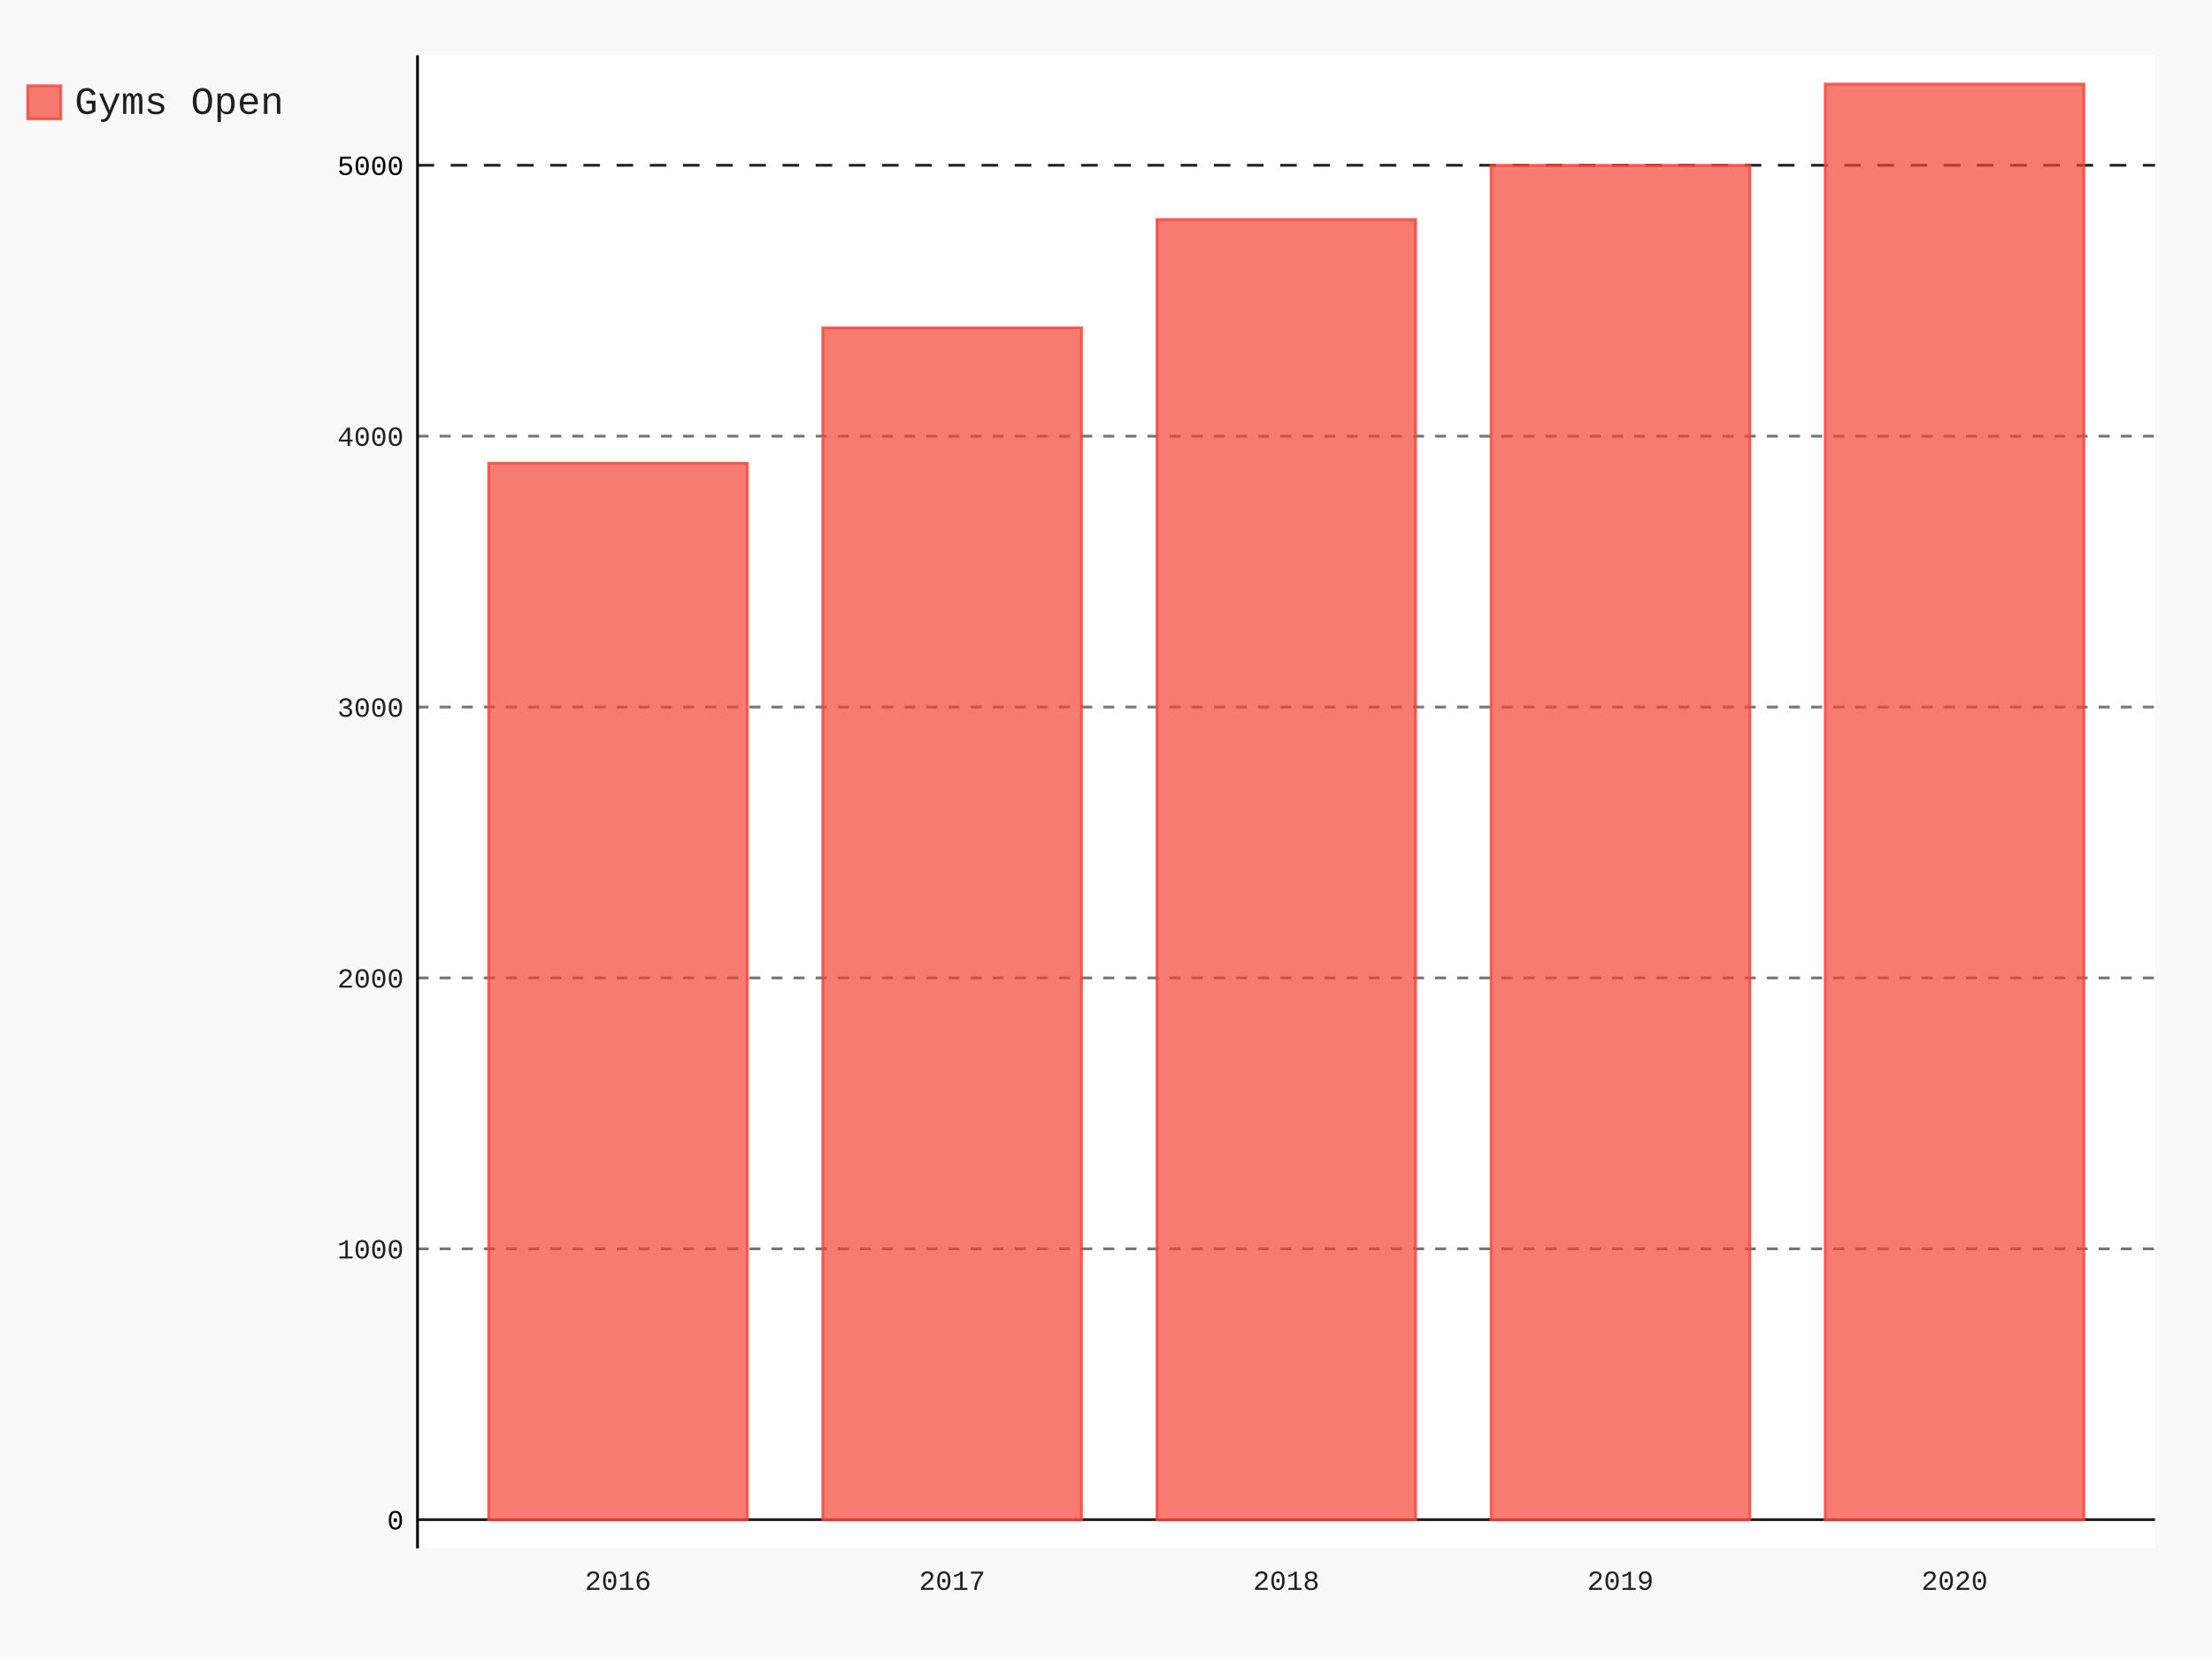
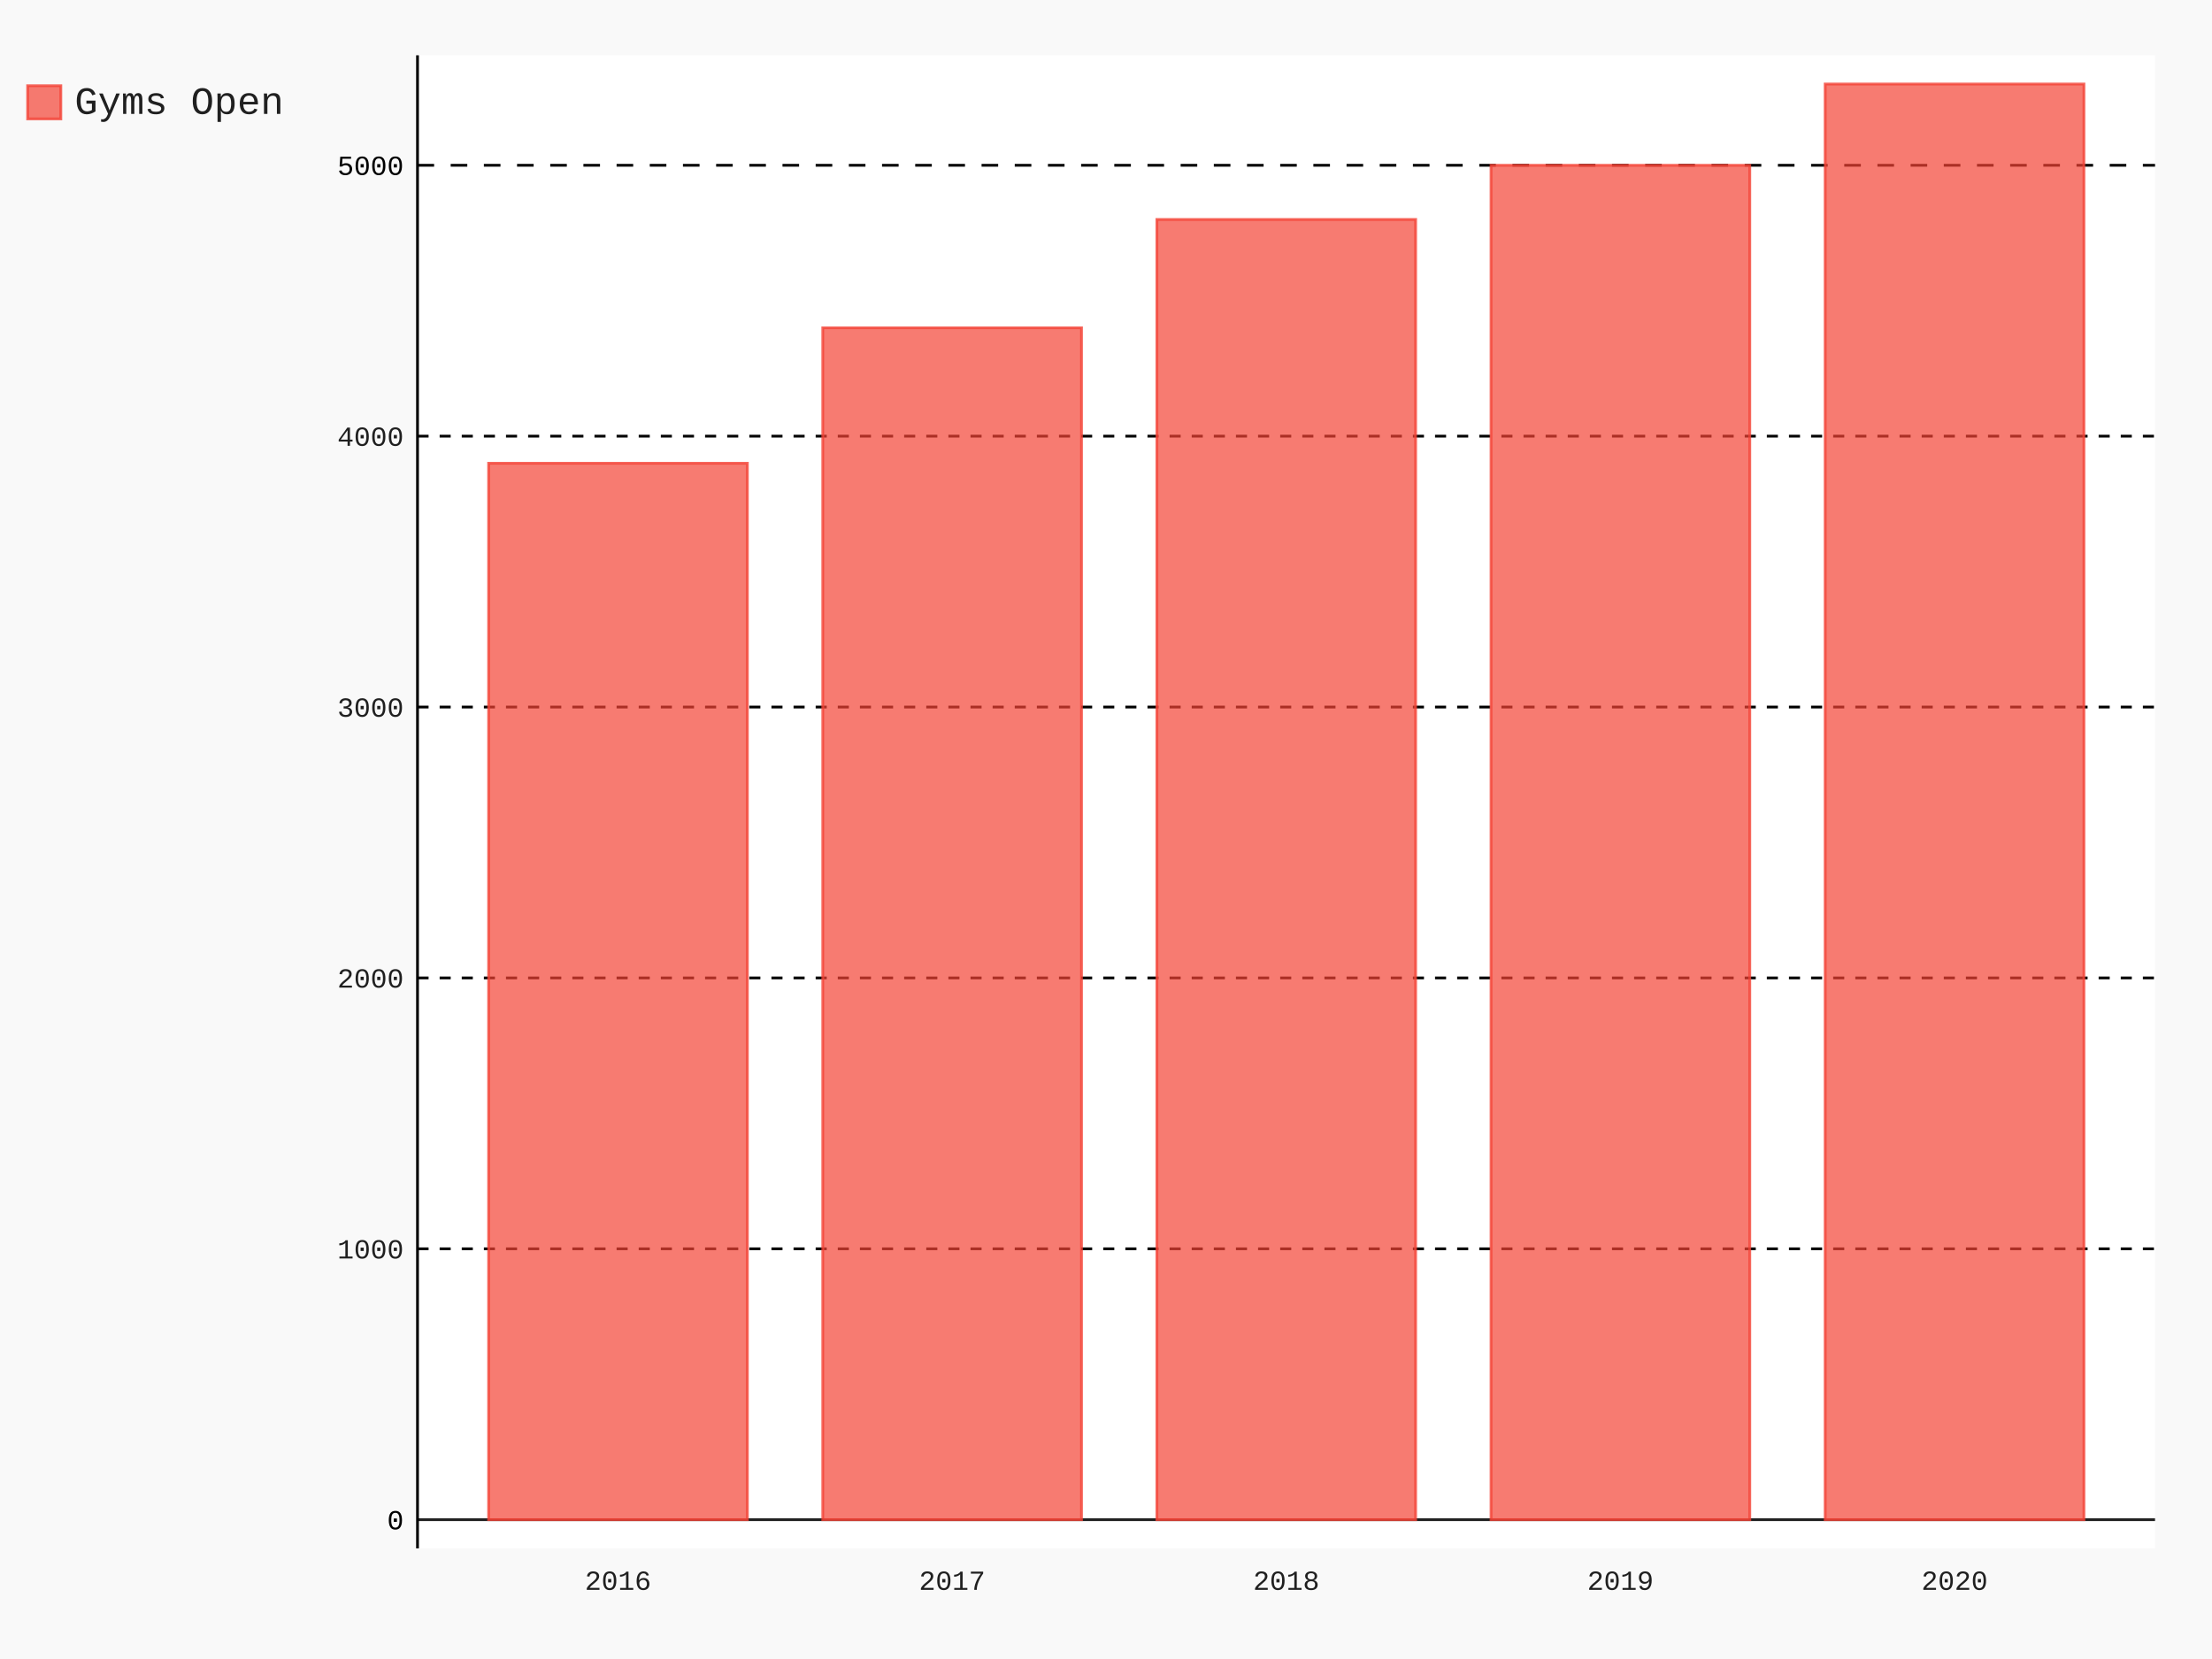
- <svg xmlns="http://www.w3.org/2000/svg" id="chart-75459f4b-f184-48b7-b9d0-23a53d6a025a" class="pygal-chart" viewBox="0 0 800 600">
+ <svg xmlns="http://www.w3.org/2000/svg" id="chart-0e53b042-22c6-4a18-87fa-6162ef05ec58" class="pygal-chart" viewBox="0 0 800 600">
  <defs>
-     <style type="text/css">#chart-75459f4b-f184-48b7-b9d0-23a53d6a025a{-webkit-user-select:none;-webkit-font-smoothing:antialiased;font-family:Consolas,"Liberation Mono",Menlo,Courier,monospace}#chart-75459f4b-f184-48b7-b9d0-23a53d6a025a .title{font-family:Consolas,"Liberation Mono",Menlo,Courier,monospace;font-size:16px}#chart-75459f4b-f184-48b7-b9d0-23a53d6a025a .legends .legend text{font-family:Consolas,"Liberation Mono",Menlo,Courier,monospace;font-size:14px}#chart-75459f4b-f184-48b7-b9d0-23a53d6a025a .axis text{font-family:Consolas,"Liberation Mono",Menlo,Courier,monospace;font-size:10px}#chart-75459f4b-f184-48b7-b9d0-23a53d6a025a .axis text.major{font-family:Consolas,"Liberation Mono",Menlo,Courier,monospace;font-size:10px}#chart-75459f4b-f184-48b7-b9d0-23a53d6a025a .text-overlay text.value{font-family:Consolas,"Liberation Mono",Menlo,Courier,monospace;font-size:16px}#chart-75459f4b-f184-48b7-b9d0-23a53d6a025a .text-overlay text.label{font-family:Consolas,"Liberation Mono",Menlo,Courier,monospace;font-size:10px}#chart-75459f4b-f184-48b7-b9d0-23a53d6a025a .tooltip{font-family:Consolas,"Liberation Mono",Menlo,Courier,monospace;font-size:14px}#chart-75459f4b-f184-48b7-b9d0-23a53d6a025a text.no_data{font-family:Consolas,"Liberation Mono",Menlo,Courier,monospace;font-size:64px}
- #chart-75459f4b-f184-48b7-b9d0-23a53d6a025a{background-color:rgba(249,249,249,1)}#chart-75459f4b-f184-48b7-b9d0-23a53d6a025a path,#chart-75459f4b-f184-48b7-b9d0-23a53d6a025a line,#chart-75459f4b-f184-48b7-b9d0-23a53d6a025a rect,#chart-75459f4b-f184-48b7-b9d0-23a53d6a025a circle{-webkit-transition:150ms;-moz-transition:150ms;transition:150ms}#chart-75459f4b-f184-48b7-b9d0-23a53d6a025a .graph &gt; .background{fill:rgba(249,249,249,1)}#chart-75459f4b-f184-48b7-b9d0-23a53d6a025a .plot &gt; .background{fill:rgba(255,255,255,1)}#chart-75459f4b-f184-48b7-b9d0-23a53d6a025a .graph{fill:rgba(0,0,0,.87)}#chart-75459f4b-f184-48b7-b9d0-23a53d6a025a text.no_data{fill:rgba(0,0,0,1)}#chart-75459f4b-f184-48b7-b9d0-23a53d6a025a .title{fill:rgba(0,0,0,1)}#chart-75459f4b-f184-48b7-b9d0-23a53d6a025a .legends .legend text{fill:rgba(0,0,0,.87)}#chart-75459f4b-f184-48b7-b9d0-23a53d6a025a .legends .legend:hover text{fill:rgba(0,0,0,1)}#chart-75459f4b-f184-48b7-b9d0-23a53d6a025a .axis .line{stroke:rgba(0,0,0,1)}#chart-75459f4b-f184-48b7-b9d0-23a53d6a025a .axis .guide.line{stroke:rgba(0,0,0,.54)}#chart-75459f4b-f184-48b7-b9d0-23a53d6a025a .axis .major.line{stroke:rgba(0,0,0,.87)}#chart-75459f4b-f184-48b7-b9d0-23a53d6a025a .axis text.major{fill:rgba(0,0,0,1)}#chart-75459f4b-f184-48b7-b9d0-23a53d6a025a .axis.y .guides:hover .guide.line,#chart-75459f4b-f184-48b7-b9d0-23a53d6a025a .line-graph .axis.x .guides:hover .guide.line,#chart-75459f4b-f184-48b7-b9d0-23a53d6a025a .stackedline-graph .axis.x .guides:hover .guide.line,#chart-75459f4b-f184-48b7-b9d0-23a53d6a025a .xy-graph .axis.x .guides:hover .guide.line{stroke:rgba(0,0,0,1)}#chart-75459f4b-f184-48b7-b9d0-23a53d6a025a .axis .guides:hover text{fill:rgba(0,0,0,1)}#chart-75459f4b-f184-48b7-b9d0-23a53d6a025a .reactive{fill-opacity:.7;stroke-opacity:.8}#chart-75459f4b-f184-48b7-b9d0-23a53d6a025a .ci{stroke:rgba(0,0,0,.87)}#chart-75459f4b-f184-48b7-b9d0-23a53d6a025a .reactive.active,#chart-75459f4b-f184-48b7-b9d0-23a53d6a025a .active .reactive{fill-opacity:.8;stroke-opacity:.9;stroke-width:4}#chart-75459f4b-f184-48b7-b9d0-23a53d6a025a .ci .reactive.active{stroke-width:1.5}#chart-75459f4b-f184-48b7-b9d0-23a53d6a025a .series text{fill:rgba(0,0,0,1)}#chart-75459f4b-f184-48b7-b9d0-23a53d6a025a .tooltip rect{fill:rgba(255,255,255,1);stroke:rgba(0,0,0,1);-webkit-transition:opacity 150ms;-moz-transition:opacity 150ms;transition:opacity 150ms}#chart-75459f4b-f184-48b7-b9d0-23a53d6a025a .tooltip .label{fill:rgba(0,0,0,.87)}#chart-75459f4b-f184-48b7-b9d0-23a53d6a025a .tooltip .label{fill:rgba(0,0,0,.87)}#chart-75459f4b-f184-48b7-b9d0-23a53d6a025a .tooltip .legend{font-size:.8em;fill:rgba(0,0,0,.54)}#chart-75459f4b-f184-48b7-b9d0-23a53d6a025a .tooltip .x_label{font-size:.6em;fill:rgba(0,0,0,1)}#chart-75459f4b-f184-48b7-b9d0-23a53d6a025a .tooltip .xlink{font-size:.5em;text-decoration:underline}#chart-75459f4b-f184-48b7-b9d0-23a53d6a025a .tooltip .value{font-size:1.5em}#chart-75459f4b-f184-48b7-b9d0-23a53d6a025a .bound{font-size:.5em}#chart-75459f4b-f184-48b7-b9d0-23a53d6a025a .max-value{font-size:.75em;fill:rgba(0,0,0,.54)}#chart-75459f4b-f184-48b7-b9d0-23a53d6a025a .map-element{fill:rgba(255,255,255,1);stroke:rgba(0,0,0,.54) !important}#chart-75459f4b-f184-48b7-b9d0-23a53d6a025a .map-element .reactive{fill-opacity:inherit;stroke-opacity:inherit}#chart-75459f4b-f184-48b7-b9d0-23a53d6a025a .color-0,#chart-75459f4b-f184-48b7-b9d0-23a53d6a025a .color-0 a:visited{stroke:#F44336;fill:#F44336}#chart-75459f4b-f184-48b7-b9d0-23a53d6a025a .text-overlay .color-0 text{fill:black}
- #chart-75459f4b-f184-48b7-b9d0-23a53d6a025a text.no_data{text-anchor:middle}#chart-75459f4b-f184-48b7-b9d0-23a53d6a025a .guide.line{fill:none}#chart-75459f4b-f184-48b7-b9d0-23a53d6a025a .centered{text-anchor:middle}#chart-75459f4b-f184-48b7-b9d0-23a53d6a025a .title{text-anchor:middle}#chart-75459f4b-f184-48b7-b9d0-23a53d6a025a .legends .legend text{fill-opacity:1}#chart-75459f4b-f184-48b7-b9d0-23a53d6a025a .axis.x text{text-anchor:middle}#chart-75459f4b-f184-48b7-b9d0-23a53d6a025a .axis.x:not(.web) text[transform]{text-anchor:start}#chart-75459f4b-f184-48b7-b9d0-23a53d6a025a .axis.x:not(.web) text[transform].backwards{text-anchor:end}#chart-75459f4b-f184-48b7-b9d0-23a53d6a025a .axis.y text{text-anchor:end}#chart-75459f4b-f184-48b7-b9d0-23a53d6a025a .axis.y text[transform].backwards{text-anchor:start}#chart-75459f4b-f184-48b7-b9d0-23a53d6a025a .axis.y2 text{text-anchor:start}#chart-75459f4b-f184-48b7-b9d0-23a53d6a025a .axis.y2 text[transform].backwards{text-anchor:end}#chart-75459f4b-f184-48b7-b9d0-23a53d6a025a .axis .guide.line{stroke-dasharray:4,4}#chart-75459f4b-f184-48b7-b9d0-23a53d6a025a .axis .major.guide.line{stroke-dasharray:6,6}#chart-75459f4b-f184-48b7-b9d0-23a53d6a025a .horizontal .axis.y .guide.line,#chart-75459f4b-f184-48b7-b9d0-23a53d6a025a .horizontal .axis.y2 .guide.line,#chart-75459f4b-f184-48b7-b9d0-23a53d6a025a .vertical .axis.x .guide.line{opacity:0}#chart-75459f4b-f184-48b7-b9d0-23a53d6a025a .horizontal .axis.always_show .guide.line,#chart-75459f4b-f184-48b7-b9d0-23a53d6a025a .vertical .axis.always_show .guide.line{opacity:1 !important}#chart-75459f4b-f184-48b7-b9d0-23a53d6a025a .axis.y .guides:hover .guide.line,#chart-75459f4b-f184-48b7-b9d0-23a53d6a025a .axis.y2 .guides:hover .guide.line,#chart-75459f4b-f184-48b7-b9d0-23a53d6a025a .axis.x .guides:hover .guide.line{opacity:1}#chart-75459f4b-f184-48b7-b9d0-23a53d6a025a .axis .guides:hover text{opacity:1}#chart-75459f4b-f184-48b7-b9d0-23a53d6a025a .nofill{fill:none}#chart-75459f4b-f184-48b7-b9d0-23a53d6a025a .subtle-fill{fill-opacity:.2}#chart-75459f4b-f184-48b7-b9d0-23a53d6a025a .dot{stroke-width:1px;fill-opacity:1}#chart-75459f4b-f184-48b7-b9d0-23a53d6a025a .dot.active{stroke-width:5px}#chart-75459f4b-f184-48b7-b9d0-23a53d6a025a .dot.negative{fill:transparent}#chart-75459f4b-f184-48b7-b9d0-23a53d6a025a text,#chart-75459f4b-f184-48b7-b9d0-23a53d6a025a tspan{stroke:none !important}#chart-75459f4b-f184-48b7-b9d0-23a53d6a025a .series text.active{opacity:1}#chart-75459f4b-f184-48b7-b9d0-23a53d6a025a .tooltip rect{fill-opacity:.95;stroke-width:.5}#chart-75459f4b-f184-48b7-b9d0-23a53d6a025a .tooltip text{fill-opacity:1}#chart-75459f4b-f184-48b7-b9d0-23a53d6a025a .showable{visibility:hidden}#chart-75459f4b-f184-48b7-b9d0-23a53d6a025a .showable.shown{visibility:visible}#chart-75459f4b-f184-48b7-b9d0-23a53d6a025a .gauge-background{fill:rgba(229,229,229,1);stroke:none}#chart-75459f4b-f184-48b7-b9d0-23a53d6a025a .bg-lines{stroke:rgba(249,249,249,1);stroke-width:2px}</style>
+     <style type="text/css">#chart-0e53b042-22c6-4a18-87fa-6162ef05ec58{-webkit-user-select:none;-webkit-font-smoothing:antialiased;font-family:Consolas,"Liberation Mono",Menlo,Courier,monospace}#chart-0e53b042-22c6-4a18-87fa-6162ef05ec58 .title{font-family:Consolas,"Liberation Mono",Menlo,Courier,monospace;font-size:16px}#chart-0e53b042-22c6-4a18-87fa-6162ef05ec58 .legends .legend text{font-family:Consolas,"Liberation Mono",Menlo,Courier,monospace;font-size:14px}#chart-0e53b042-22c6-4a18-87fa-6162ef05ec58 .axis text{font-family:Consolas,"Liberation Mono",Menlo,Courier,monospace;font-size:10px}#chart-0e53b042-22c6-4a18-87fa-6162ef05ec58 .axis text.major{font-family:Consolas,"Liberation Mono",Menlo,Courier,monospace;font-size:10px}#chart-0e53b042-22c6-4a18-87fa-6162ef05ec58 .text-overlay text.value{font-family:Consolas,"Liberation Mono",Menlo,Courier,monospace;font-size:16px}#chart-0e53b042-22c6-4a18-87fa-6162ef05ec58 .text-overlay text.label{font-family:Consolas,"Liberation Mono",Menlo,Courier,monospace;font-size:10px}#chart-0e53b042-22c6-4a18-87fa-6162ef05ec58 .tooltip{font-family:Consolas,"Liberation Mono",Menlo,Courier,monospace;font-size:14px}#chart-0e53b042-22c6-4a18-87fa-6162ef05ec58 text.no_data{font-family:Consolas,"Liberation Mono",Menlo,Courier,monospace;font-size:64px}
+ #chart-0e53b042-22c6-4a18-87fa-6162ef05ec58{background-color:rgba(249,249,249,1)}#chart-0e53b042-22c6-4a18-87fa-6162ef05ec58 path,#chart-0e53b042-22c6-4a18-87fa-6162ef05ec58 line,#chart-0e53b042-22c6-4a18-87fa-6162ef05ec58 rect,#chart-0e53b042-22c6-4a18-87fa-6162ef05ec58 circle{-webkit-transition:150ms;-moz-transition:150ms;transition:150ms}#chart-0e53b042-22c6-4a18-87fa-6162ef05ec58 .graph &gt; .background{fill:rgba(249,249,249,1)}#chart-0e53b042-22c6-4a18-87fa-6162ef05ec58 .plot &gt; .background{fill:rgba(255,255,255,1)}#chart-0e53b042-22c6-4a18-87fa-6162ef05ec58 .graph{fill:rgba(0,0,0,.87)}#chart-0e53b042-22c6-4a18-87fa-6162ef05ec58 text.no_data{fill:rgba(0,0,0,1)}#chart-0e53b042-22c6-4a18-87fa-6162ef05ec58 .title{fill:rgba(0,0,0,1)}#chart-0e53b042-22c6-4a18-87fa-6162ef05ec58 .legends .legend text{fill:rgba(0,0,0,.87)}#chart-0e53b042-22c6-4a18-87fa-6162ef05ec58 .legends .legend:hover text{fill:rgba(0,0,0,1)}#chart-0e53b042-22c6-4a18-87fa-6162ef05ec58 .axis .line{stroke:rgba(0,0,0,1)}#chart-0e53b042-22c6-4a18-87fa-6162ef05ec58 .axis .guide.line{stroke:rgba(0,0,0,.54)}#chart-0e53b042-22c6-4a18-87fa-6162ef05ec58 .axis .major.line{stroke:rgba(0,0,0,.87)}#chart-0e53b042-22c6-4a18-87fa-6162ef05ec58 .axis text.major{fill:rgba(0,0,0,1)}#chart-0e53b042-22c6-4a18-87fa-6162ef05ec58 .axis.y .guides:hover .guide.line,#chart-0e53b042-22c6-4a18-87fa-6162ef05ec58 .line-graph .axis.x .guides:hover .guide.line,#chart-0e53b042-22c6-4a18-87fa-6162ef05ec58 .stackedline-graph .axis.x .guides:hover .guide.line,#chart-0e53b042-22c6-4a18-87fa-6162ef05ec58 .xy-graph .axis.x .guides:hover .guide.line{stroke:rgba(0,0,0,1)}#chart-0e53b042-22c6-4a18-87fa-6162ef05ec58 .axis .guides:hover text{fill:rgba(0,0,0,1)}#chart-0e53b042-22c6-4a18-87fa-6162ef05ec58 .reactive{fill-opacity:.7;stroke-opacity:.8;stroke-width:1}#chart-0e53b042-22c6-4a18-87fa-6162ef05ec58 .ci{stroke:rgba(0,0,0,.87)}#chart-0e53b042-22c6-4a18-87fa-6162ef05ec58 .reactive.active,#chart-0e53b042-22c6-4a18-87fa-6162ef05ec58 .active .reactive{fill-opacity:.8;stroke-opacity:.9;stroke-width:4}#chart-0e53b042-22c6-4a18-87fa-6162ef05ec58 .ci .reactive.active{stroke-width:1.5}#chart-0e53b042-22c6-4a18-87fa-6162ef05ec58 .series text{fill:rgba(0,0,0,1)}#chart-0e53b042-22c6-4a18-87fa-6162ef05ec58 .tooltip rect{fill:rgba(255,255,255,1);stroke:rgba(0,0,0,1);-webkit-transition:opacity 150ms;-moz-transition:opacity 150ms;transition:opacity 150ms}#chart-0e53b042-22c6-4a18-87fa-6162ef05ec58 .tooltip .label{fill:rgba(0,0,0,.87)}#chart-0e53b042-22c6-4a18-87fa-6162ef05ec58 .tooltip .label{fill:rgba(0,0,0,.87)}#chart-0e53b042-22c6-4a18-87fa-6162ef05ec58 .tooltip .legend{font-size:.8em;fill:rgba(0,0,0,.54)}#chart-0e53b042-22c6-4a18-87fa-6162ef05ec58 .tooltip .x_label{font-size:.6em;fill:rgba(0,0,0,1)}#chart-0e53b042-22c6-4a18-87fa-6162ef05ec58 .tooltip .xlink{font-size:.5em;text-decoration:underline}#chart-0e53b042-22c6-4a18-87fa-6162ef05ec58 .tooltip .value{font-size:1.5em}#chart-0e53b042-22c6-4a18-87fa-6162ef05ec58 .bound{font-size:.5em}#chart-0e53b042-22c6-4a18-87fa-6162ef05ec58 .max-value{font-size:.75em;fill:rgba(0,0,0,.54)}#chart-0e53b042-22c6-4a18-87fa-6162ef05ec58 .map-element{fill:rgba(255,255,255,1);stroke:rgba(0,0,0,.54) !important}#chart-0e53b042-22c6-4a18-87fa-6162ef05ec58 .map-element .reactive{fill-opacity:inherit;stroke-opacity:inherit}#chart-0e53b042-22c6-4a18-87fa-6162ef05ec58 .color-0,#chart-0e53b042-22c6-4a18-87fa-6162ef05ec58 .color-0 a:visited{stroke:#F44336;fill:#F44336}#chart-0e53b042-22c6-4a18-87fa-6162ef05ec58 .text-overlay .color-0 text{fill:black}
+ #chart-0e53b042-22c6-4a18-87fa-6162ef05ec58 text.no_data{text-anchor:middle}#chart-0e53b042-22c6-4a18-87fa-6162ef05ec58 .guide.line{fill:none}#chart-0e53b042-22c6-4a18-87fa-6162ef05ec58 .centered{text-anchor:middle}#chart-0e53b042-22c6-4a18-87fa-6162ef05ec58 .title{text-anchor:middle}#chart-0e53b042-22c6-4a18-87fa-6162ef05ec58 .legends .legend text{fill-opacity:1}#chart-0e53b042-22c6-4a18-87fa-6162ef05ec58 .axis.x text{text-anchor:middle}#chart-0e53b042-22c6-4a18-87fa-6162ef05ec58 .axis.x:not(.web) text[transform]{text-anchor:start}#chart-0e53b042-22c6-4a18-87fa-6162ef05ec58 .axis.x:not(.web) text[transform].backwards{text-anchor:end}#chart-0e53b042-22c6-4a18-87fa-6162ef05ec58 .axis.y text{text-anchor:end}#chart-0e53b042-22c6-4a18-87fa-6162ef05ec58 .axis.y text[transform].backwards{text-anchor:start}#chart-0e53b042-22c6-4a18-87fa-6162ef05ec58 .axis.y2 text{text-anchor:start}#chart-0e53b042-22c6-4a18-87fa-6162ef05ec58 .axis.y2 text[transform].backwards{text-anchor:end}#chart-0e53b042-22c6-4a18-87fa-6162ef05ec58 .axis .guide.line{stroke-dasharray:4,4;stroke:black}#chart-0e53b042-22c6-4a18-87fa-6162ef05ec58 .axis .major.guide.line{stroke-dasharray:6,6;stroke:black}#chart-0e53b042-22c6-4a18-87fa-6162ef05ec58 .horizontal .axis.y .guide.line,#chart-0e53b042-22c6-4a18-87fa-6162ef05ec58 .horizontal .axis.y2 .guide.line,#chart-0e53b042-22c6-4a18-87fa-6162ef05ec58 .vertical .axis.x .guide.line{opacity:0}#chart-0e53b042-22c6-4a18-87fa-6162ef05ec58 .horizontal .axis.always_show .guide.line,#chart-0e53b042-22c6-4a18-87fa-6162ef05ec58 .vertical .axis.always_show .guide.line{opacity:1 !important}#chart-0e53b042-22c6-4a18-87fa-6162ef05ec58 .axis.y .guides:hover .guide.line,#chart-0e53b042-22c6-4a18-87fa-6162ef05ec58 .axis.y2 .guides:hover .guide.line,#chart-0e53b042-22c6-4a18-87fa-6162ef05ec58 .axis.x .guides:hover .guide.line{opacity:1}#chart-0e53b042-22c6-4a18-87fa-6162ef05ec58 .axis .guides:hover text{opacity:1}#chart-0e53b042-22c6-4a18-87fa-6162ef05ec58 .nofill{fill:none}#chart-0e53b042-22c6-4a18-87fa-6162ef05ec58 .subtle-fill{fill-opacity:.2}#chart-0e53b042-22c6-4a18-87fa-6162ef05ec58 .dot{stroke-width:1px;fill-opacity:1;stroke-opacity:1}#chart-0e53b042-22c6-4a18-87fa-6162ef05ec58 .dot.active{stroke-width:5px}#chart-0e53b042-22c6-4a18-87fa-6162ef05ec58 .dot.negative{fill:transparent}#chart-0e53b042-22c6-4a18-87fa-6162ef05ec58 text,#chart-0e53b042-22c6-4a18-87fa-6162ef05ec58 tspan{stroke:none !important}#chart-0e53b042-22c6-4a18-87fa-6162ef05ec58 .series text.active{opacity:1}#chart-0e53b042-22c6-4a18-87fa-6162ef05ec58 .tooltip rect{fill-opacity:.95;stroke-width:.5}#chart-0e53b042-22c6-4a18-87fa-6162ef05ec58 .tooltip text{fill-opacity:1}#chart-0e53b042-22c6-4a18-87fa-6162ef05ec58 .showable{visibility:hidden}#chart-0e53b042-22c6-4a18-87fa-6162ef05ec58 .showable.shown{visibility:visible}#chart-0e53b042-22c6-4a18-87fa-6162ef05ec58 .gauge-background{fill:rgba(229,229,229,1);stroke:none}#chart-0e53b042-22c6-4a18-87fa-6162ef05ec58 .bg-lines{stroke:rgba(249,249,249,1);stroke-width:2px}</style>
  </defs>
  <g class="graph bar-graph vertical">
    <rect x="0" y="0" width="800" height="600" class="background" />
    <g transform="translate(151, 20)" class="plot">
      <rect x="0" y="0" width="628.4" height="540" class="background" />
      <g class="axis y always_show">
        <g class="guides">
          <path d="M0 529.615 h628.4" class="axis major line" />
          <text x="-5" y="533.115" class="major">0</text>
        </g>
        <g class="guides">
          <path d="M0 431.647 h628.4" class="guide line" />
          <text x="-5" y="435.147" class="">1000</text>
        </g>
        <g class="guides">
          <path d="M0 333.679 h628.4" class="guide line" />
          <text x="-5" y="337.179" class="">2000</text>
        </g>
        <g class="guides">
          <path d="M0 235.711 h628.4" class="guide line" />
          <text x="-5" y="239.211" class="">3000</text>
        </g>
        <g class="guides">
          <path d="M0 137.743 h628.4" class="guide line" />
          <text x="-5" y="141.243" class="">4000</text>
        </g>
        <g class="guides">
          <path d="M0 39.775 h628.4" class="major guide line" />
          <text x="-5" y="43.275" class="major">5000</text>
        </g>
      </g>
      <g class="axis x">
        <path d="M0 0 v540" class="line" />
        <g class="guides">
          <path d="M72.508 0 v540" class="guide line" />
          <text x="72.508" y="555.0" class="">2016</text>
        </g>
        <g class="guides">
          <path d="M193.354 0 v540" class="guide line" />
          <text x="193.354" y="555.0" class="">2017</text>
        </g>
        <g class="guides">
          <path d="M314.2 0 v540" class="guide line" />
          <text x="314.2" y="555.0" class="">2018</text>
        </g>
        <g class="guides">
          <path d="M435.046 0 v540" class="guide line" />
          <text x="435.046" y="555.0" class="">2019</text>
        </g>
        <g class="guides">
          <path d="M555.892 0 v540" class="guide line" />
          <text x="555.892" y="555.0" class="">2020</text>
        </g>
      </g>
      <g class="series serie-0 color-0">
        <g class="bars">
          <g class="bar">
            <rect x="25.716" y="147.54" rx="0" ry="0" width="93.583" height="382.075" class="rect reactive tooltip-trigger" />
          </g>
          <g class="bar">
            <rect x="146.562" y="98.556" rx="0" ry="0" width="93.583" height="431.06" class="rect reactive tooltip-trigger" />
          </g>
          <g class="bar">
            <rect x="267.408" y="59.369" rx="0" ry="0" width="93.583" height="470.247" class="rect reactive tooltip-trigger" />
          </g>
          <g class="bar">
            <rect x="388.255" y="39.775" rx="0" ry="0" width="93.583" height="489.84" class="rect reactive tooltip-trigger" />
          </g>
          <g class="bar">
            <rect x="509.101" y="10.385" rx="0" ry="0" width="93.583" height="519.231" class="rect reactive tooltip-trigger" />
          </g>
        </g>
      </g>
    </g>
    <g class="titles" />
    <g transform="translate(151, 20)" class="plot overlay">
      <g class="series serie-0 color-0" />
    </g>
    <g transform="translate(151, 20)" class="plot text-overlay">
      <g class="series serie-0 color-0" />
    </g>
    <g transform="translate(151, 20)" class="plot tooltip-overlay">
      <g transform="translate(0 0)" style="opacity: 0" class="tooltip">
        <rect rx="0" ry="0" width="0" height="0" class="tooltip-box" />
        <g class="text" />
      </g>
    </g>
    <g transform="translate(10, 30)" class="legends">
      <g id="activate-serie-0" class="legend reactive activate-serie">
        <rect x="0.0" y="1.0" width="12" height="12" class="color-0 reactive" />
        <text x="17.0" y="11.2">Gyms Open</text>
      </g>
    </g>
    <g transform="translate(790, 30)" class="legends" />
  </g>
</svg>
